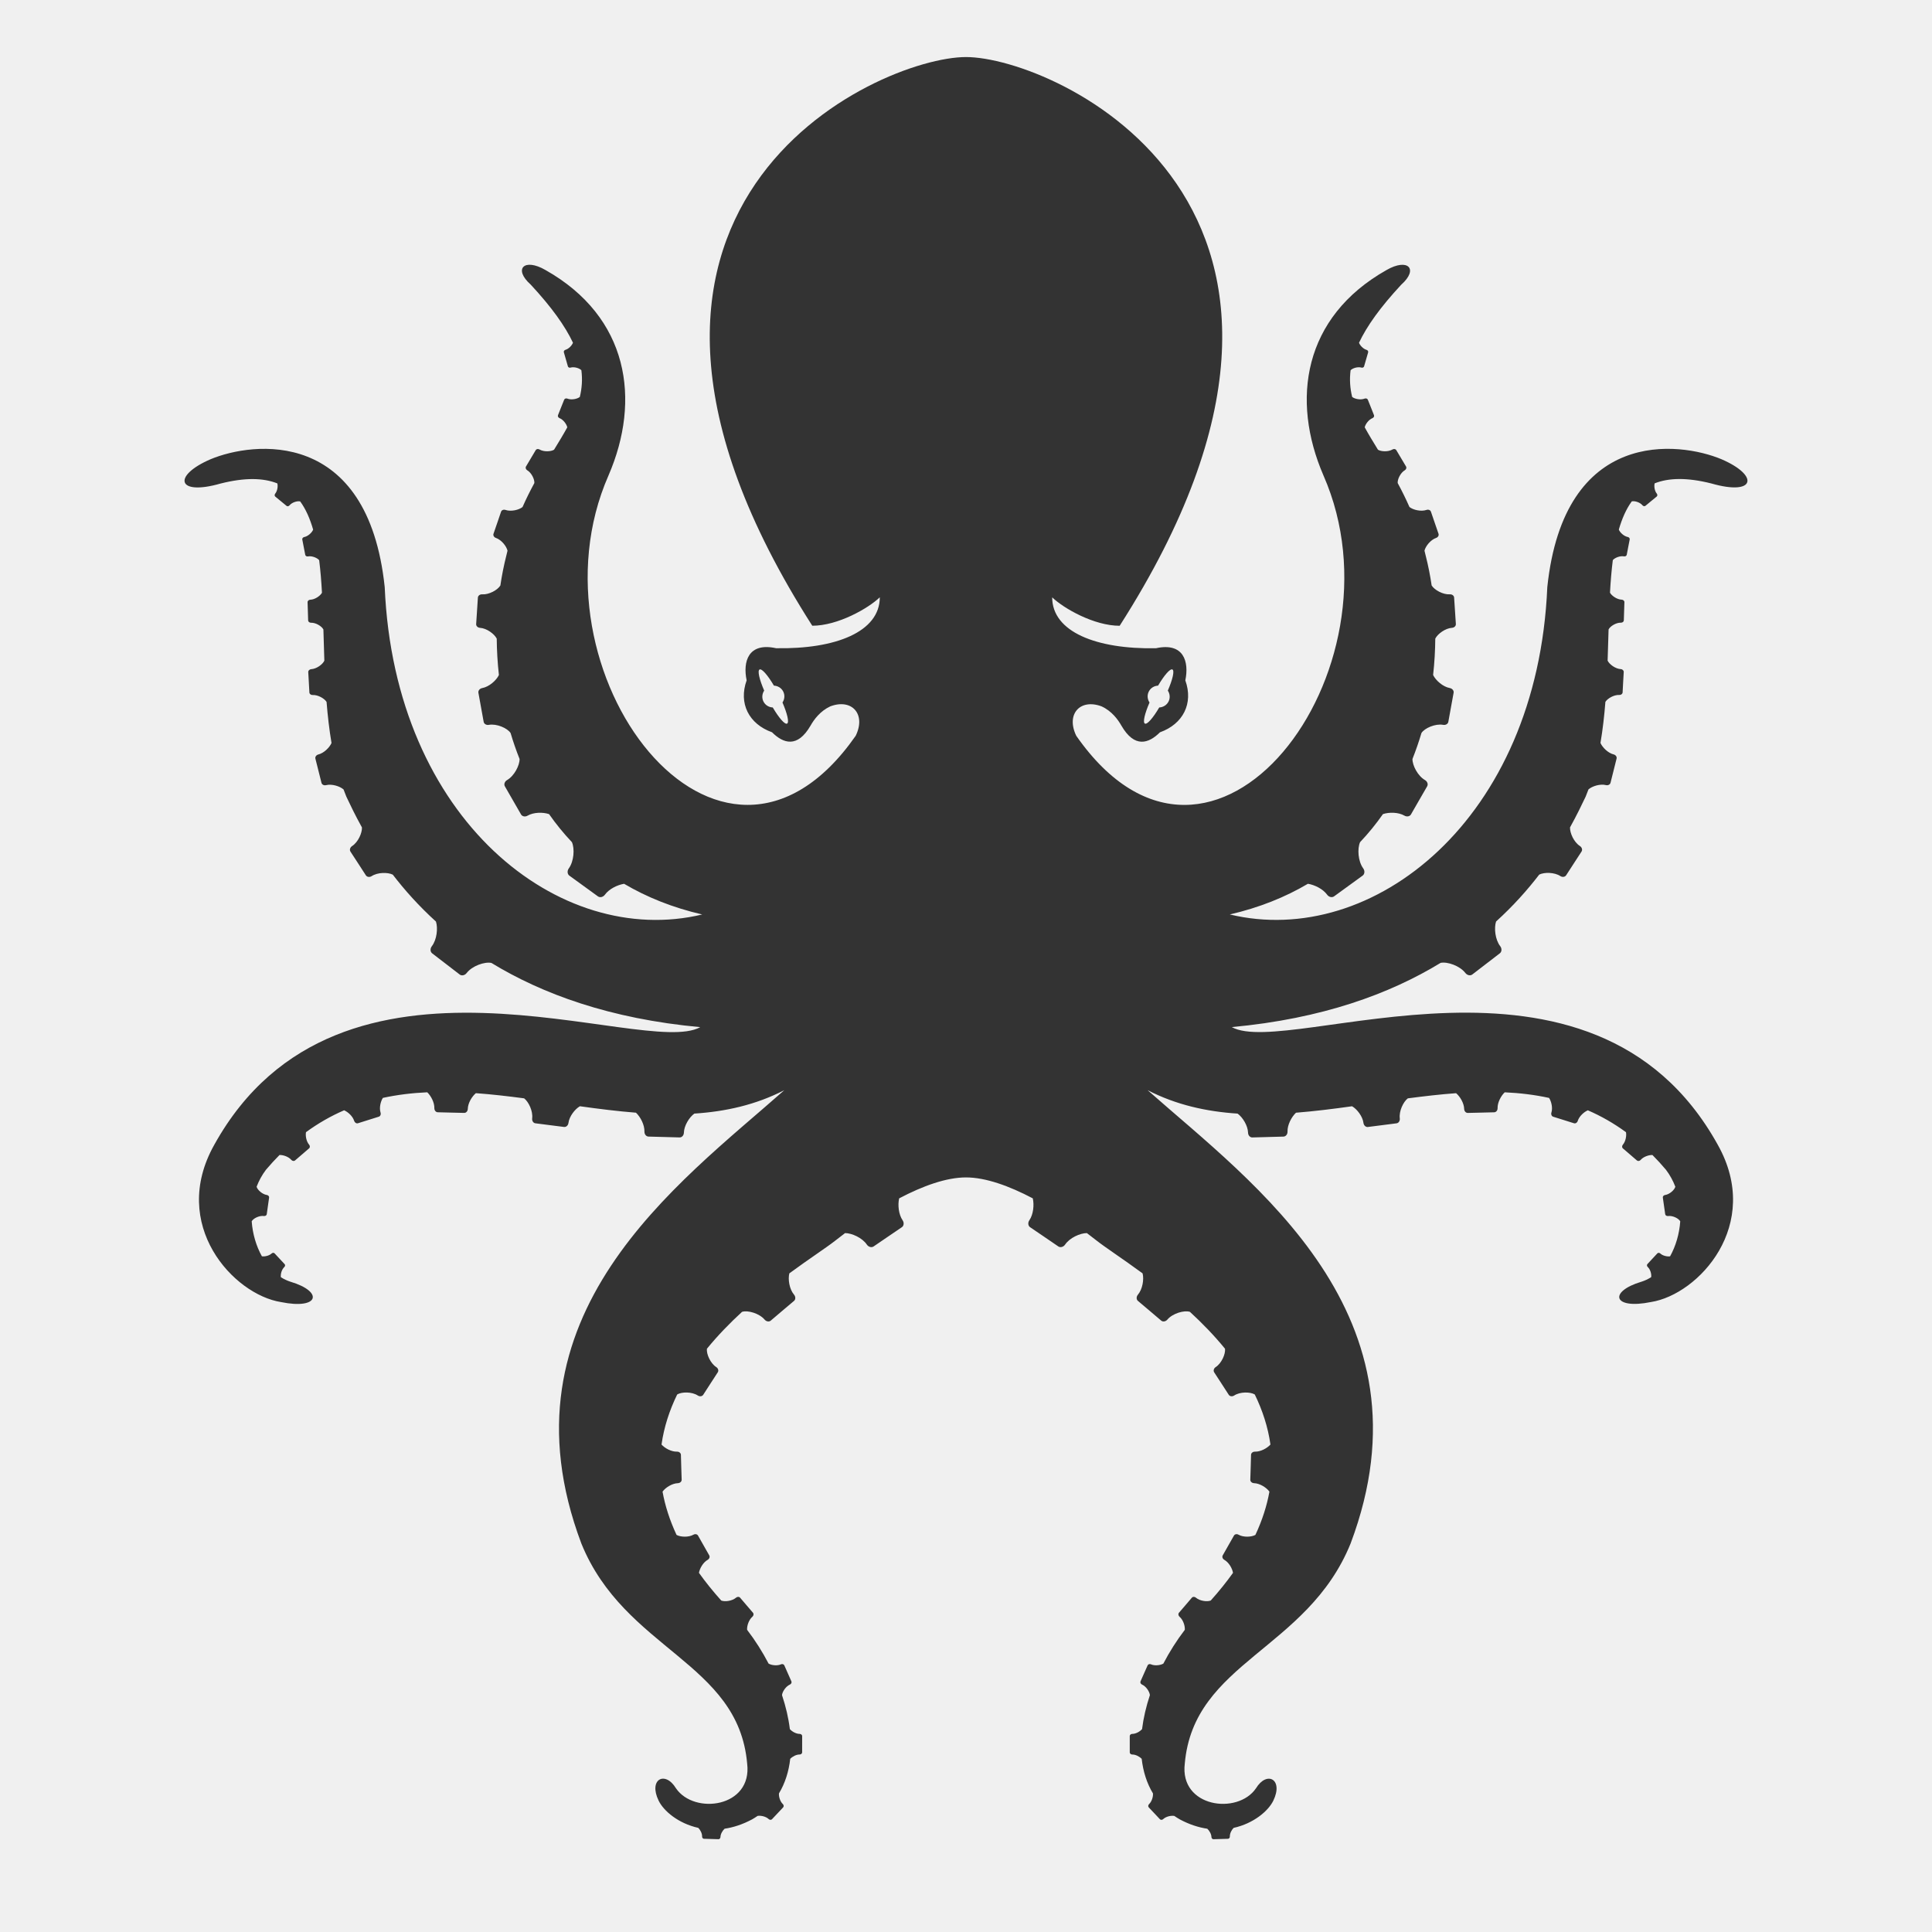
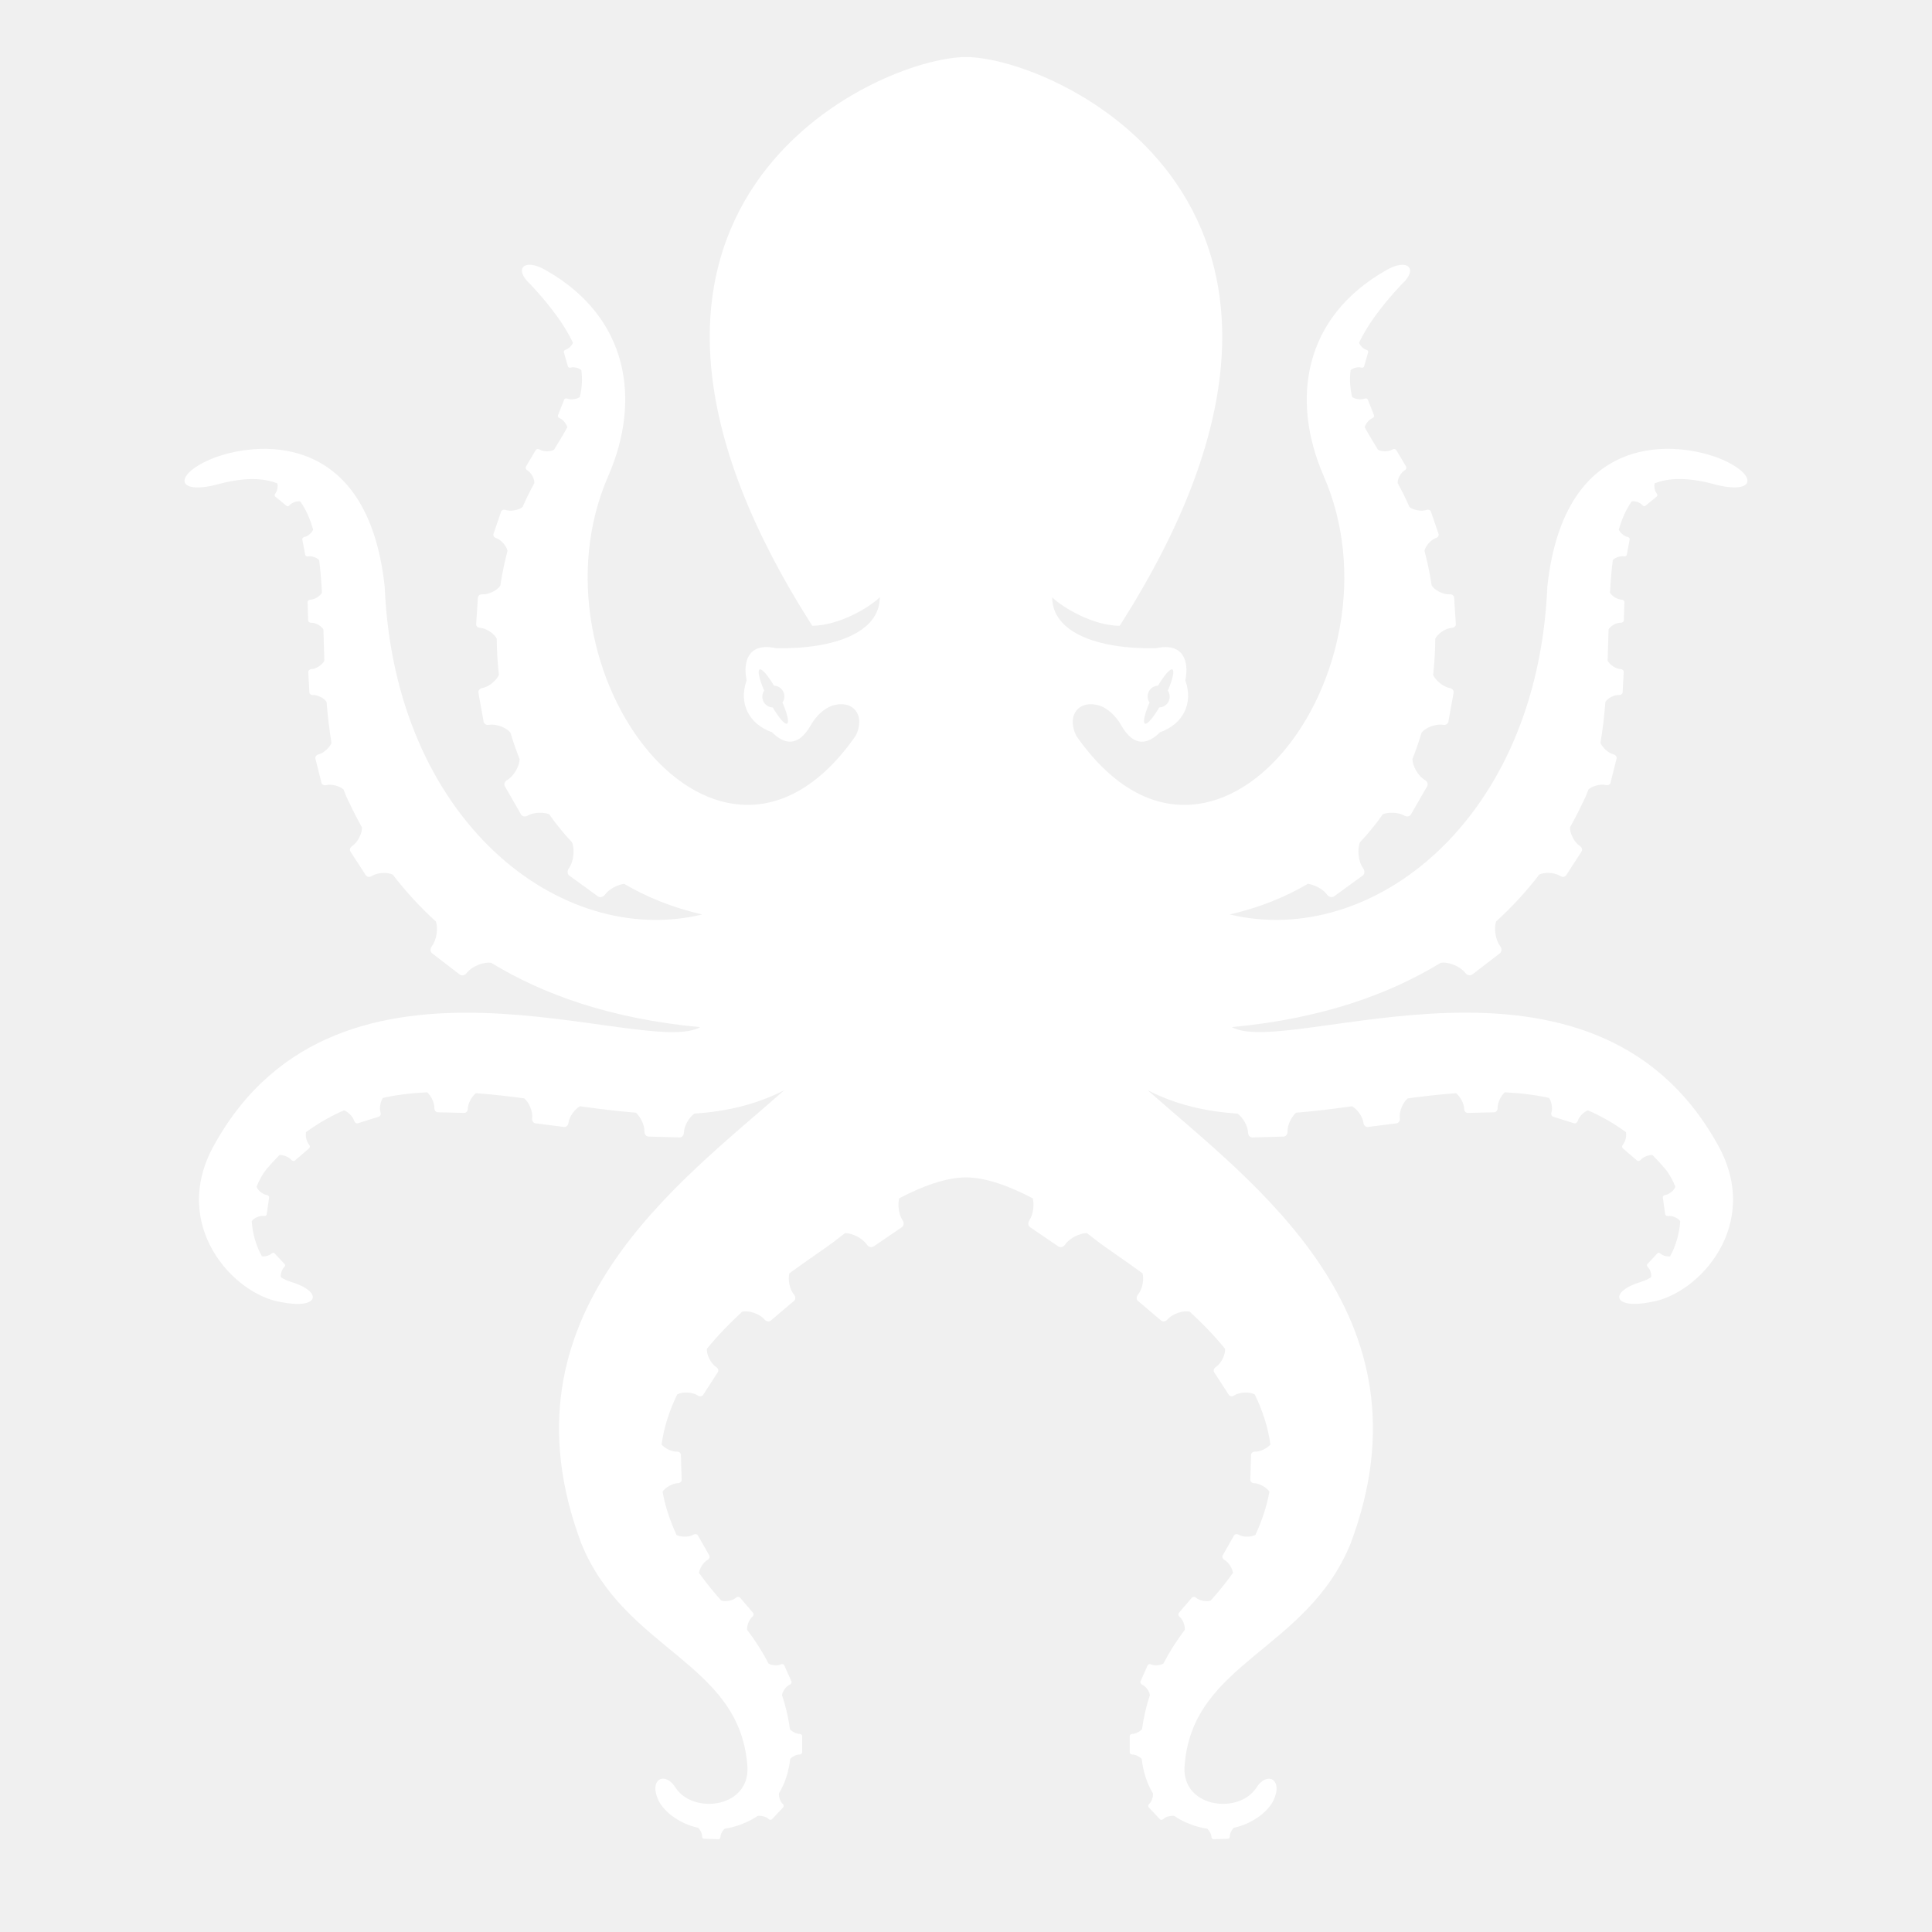
- <svg xmlns="http://www.w3.org/2000/svg" fill="#333333" version="1.1" x="0px" y="0px" viewBox="0 0 100 100" enable-background="new 0 0 100 100" xml:space="preserve">
-   <path fill="#333333" d="M89.104,23.77c-2.188-0.917-8.146-1.657-9.016,6.62c-0.515,12.046-9.05,18.713-16.434,16.942  c1.537-0.355,2.879-0.9,4.044-1.588c0.35,0.057,0.777,0.269,0.991,0.562c0.093,0.129,0.256,0.167,0.364,0.088l0.738-0.536  l0.738-0.536c0.11-0.079,0.123-0.247,0.031-0.375c-0.27-0.369-0.312-1.021-0.163-1.357c0.435-0.459,0.829-0.945,1.184-1.452  c0.316-0.107,0.801-0.101,1.112,0.079c0.125,0.073,0.276,0.043,0.338-0.062l0.418-0.728l0.421-0.728  c0.061-0.108,0.009-0.253-0.116-0.325c-0.368-0.211-0.65-0.754-0.645-1.09c0.175-0.442,0.33-0.891,0.465-1.343  c0.162-0.254,0.718-0.496,1.121-0.424c0.131,0.025,0.252-0.046,0.271-0.157l0.136-0.752l0.137-0.752  c0.02-0.111-0.07-0.219-0.199-0.243c-0.354-0.064-0.731-0.397-0.862-0.676c0.071-0.634,0.107-1.265,0.112-1.882  c0.123-0.247,0.521-0.537,0.862-0.559c0.119-0.007,0.21-0.096,0.203-0.196l-0.045-0.684l-0.045-0.685  c-0.005-0.102-0.107-0.177-0.225-0.169c-0.351,0.022-0.793-0.224-0.938-0.458c-0.078-0.529-0.18-1.038-0.303-1.521  c-0.021-0.094-0.045-0.187-0.068-0.279c0.055-0.237,0.319-0.564,0.601-0.661c0.099-0.033,0.154-0.13,0.126-0.214l-0.197-0.572  l-0.196-0.572c-0.028-0.085-0.132-0.125-0.231-0.091c-0.281,0.096-0.692,0.001-0.881-0.152c-0.193-0.44-0.399-0.852-0.609-1.239  c-0.017-0.195,0.146-0.532,0.368-0.663c0.073-0.044,0.102-0.13,0.065-0.193l-0.252-0.424L72.273,23.3  c-0.037-0.062-0.127-0.078-0.2-0.034c-0.218,0.129-0.584,0.114-0.75,0.011c-0.247-0.403-0.481-0.786-0.686-1.159  c0.039-0.17,0.209-0.398,0.399-0.474c0.069-0.027,0.105-0.097,0.081-0.156l-0.158-0.399l-0.16-0.4  c-0.023-0.059-0.1-0.084-0.168-0.057c-0.203,0.082-0.512,0.021-0.644-0.088c-0.107-0.443-0.143-0.896-0.08-1.381  c0.104-0.109,0.37-0.19,0.556-0.137c0.064,0.019,0.127-0.009,0.142-0.063L70.71,18.6l0.105-0.363  c0.015-0.054-0.022-0.112-0.087-0.13c-0.166-0.048-0.332-0.223-0.386-0.365c0.405-0.862,1.102-1.84,2.187-3.007  c0.915-0.815,0.342-1.396-0.764-0.757c-4.311,2.432-4.958,6.717-3.261,10.636c4.423,10.081-5.741,23.579-12.796,13.472  c-0.545-1.119,0.197-1.944,1.313-1.523c0.527,0.243,0.846,0.684,1.023,0.997c0.679,1.173,1.409,0.927,1.996,0.344  c1.195-0.428,1.741-1.492,1.312-2.688c0.204-0.97-0.084-1.979-1.522-1.663c-3.088,0.057-5.369-0.851-5.369-2.635  c0.594,0.573,2.168,1.472,3.493,1.472C71.872,10.626,54.537,2.953,50,2.953c-4.537,0-21.872,7.673-7.957,29.435  c1.326,0,2.9-0.899,3.495-1.472c0,1.785-2.282,2.692-5.37,2.635c-1.439-0.315-1.726,0.693-1.522,1.663  c-0.428,1.196,0.117,2.26,1.313,2.688c0.586,0.583,1.316,0.829,1.995-0.344c0.177-0.313,0.497-0.753,1.022-0.997  c1.119-0.421,1.86,0.405,1.315,1.523c-7.054,10.107-17.219-3.391-12.796-13.472c1.697-3.919,1.051-8.204-3.262-10.636  c-1.104-0.639-1.678-0.058-0.762,0.757c1.083,1.167,1.78,2.145,2.186,3.007c-0.054,0.142-0.22,0.316-0.386,0.365  c-0.063,0.018-0.102,0.076-0.086,0.13L29.29,18.6l0.104,0.363c0.015,0.054,0.079,0.083,0.141,0.063  c0.186-0.053,0.452,0.028,0.557,0.137c0.062,0.484,0.027,0.938-0.08,1.381c-0.132,0.11-0.441,0.17-0.644,0.088  c-0.069-0.027-0.144-0.002-0.167,0.057l-0.16,0.4l-0.159,0.399c-0.024,0.059,0.013,0.128,0.082,0.156  c0.189,0.076,0.36,0.304,0.399,0.474c-0.204,0.373-0.438,0.756-0.685,1.159c-0.167,0.103-0.533,0.118-0.75-0.011  c-0.073-0.043-0.163-0.028-0.2,0.034l-0.252,0.424l-0.252,0.424c-0.037,0.062-0.008,0.149,0.065,0.193  c0.222,0.131,0.385,0.467,0.369,0.663c-0.21,0.387-0.417,0.798-0.611,1.239c-0.188,0.154-0.6,0.248-0.88,0.152  c-0.099-0.034-0.203,0.006-0.232,0.091l-0.195,0.572l-0.197,0.572c-0.028,0.084,0.027,0.181,0.127,0.214  c0.281,0.097,0.545,0.424,0.599,0.661c-0.023,0.092-0.046,0.185-0.068,0.279c-0.122,0.483-0.224,0.992-0.302,1.521  c-0.144,0.234-0.587,0.48-0.938,0.458c-0.117-0.008-0.219,0.067-0.226,0.169l-0.044,0.685l-0.045,0.684  c-0.007,0.101,0.083,0.189,0.202,0.196c0.342,0.022,0.74,0.312,0.863,0.559c0.005,0.618,0.042,1.248,0.112,1.882  c-0.13,0.279-0.508,0.612-0.862,0.676c-0.129,0.024-0.219,0.132-0.199,0.243l0.136,0.752l0.136,0.752  c0.02,0.111,0.141,0.182,0.272,0.157c0.403-0.072,0.959,0.17,1.122,0.424c0.134,0.453,0.289,0.901,0.465,1.343  c0.005,0.335-0.277,0.878-0.645,1.09c-0.125,0.072-0.177,0.217-0.116,0.325l0.419,0.728l0.418,0.728  c0.062,0.106,0.213,0.136,0.339,0.062c0.311-0.18,0.795-0.187,1.112-0.079c0.354,0.507,0.748,0.992,1.183,1.452  c0.148,0.335,0.106,0.988-0.162,1.357c-0.092,0.127-0.08,0.295,0.029,0.375l0.739,0.536l0.738,0.536  c0.109,0.079,0.272,0.041,0.365-0.088c0.213-0.294,0.642-0.505,0.991-0.562c1.164,0.688,2.505,1.232,4.043,1.588  c-7.383,1.771-15.918-4.896-16.433-16.942c-0.87-8.277-6.828-7.537-9.016-6.62c-1.975,0.85-1.754,1.909,0.52,1.257  c1.259-0.318,2.212-0.295,2.938-0.007c0.039,0.147,0.003,0.391-0.109,0.528c-0.042,0.051-0.04,0.12,0.002,0.155l0.292,0.24  l0.292,0.24c0.043,0.036,0.112,0.022,0.153-0.027c0.127-0.156,0.411-0.242,0.554-0.202c0.291,0.4,0.507,0.894,0.669,1.458  c-0.057,0.151-0.263,0.345-0.458,0.383c-0.069,0.013-0.115,0.071-0.104,0.128l0.077,0.398l0.076,0.396  c0.011,0.058,0.076,0.096,0.145,0.082c0.2-0.038,0.471,0.071,0.576,0.194c0.067,0.531,0.113,1.096,0.145,1.686  c-0.09,0.165-0.367,0.354-0.601,0.361c-0.082,0.002-0.146,0.06-0.144,0.13l0.015,0.47l0.014,0.471  c0.002,0.068,0.07,0.123,0.152,0.121c0.247-0.008,0.554,0.182,0.638,0.348c0.015,0.53,0.03,1.07,0.049,1.615  c-0.085,0.192-0.403,0.425-0.675,0.44c-0.091,0.005-0.162,0.072-0.158,0.15l0.03,0.529l0.029,0.528  c0.004,0.078,0.082,0.137,0.173,0.131c0.27-0.014,0.606,0.178,0.716,0.358c0.058,0.721,0.139,1.433,0.256,2.126  c-0.104,0.237-0.395,0.522-0.679,0.593c-0.109,0.026-0.178,0.124-0.155,0.216l0.158,0.627l0.157,0.627  c0.023,0.092,0.13,0.146,0.238,0.118c0.297-0.074,0.708,0.052,0.904,0.223c0.046,0.126,0.095,0.251,0.146,0.375  c0.198,0.419,0.459,0.965,0.807,1.592c0.011,0.295-0.204,0.764-0.508,0.961c-0.107,0.069-0.146,0.198-0.087,0.289l0.4,0.614  l0.399,0.616c0.059,0.089,0.194,0.107,0.3,0.038c0.306-0.198,0.828-0.206,1.092-0.075c0.609,0.793,1.344,1.62,2.234,2.428  c0.111,0.343,0.046,0.939-0.213,1.276c-0.096,0.124-0.087,0.289,0.018,0.37l0.712,0.547l0.712,0.548  c0.104,0.08,0.267,0.045,0.361-0.078c0.285-0.371,0.931-0.595,1.28-0.522c2.631,1.604,6.133,2.893,10.809,3.324  c-2.947,1.652-18.648-5.639-25.154,6.09c-2.332,4.15,0.998,7.753,3.454,8.14c1.973,0.403,2.22-0.538,0.488-1.054  c-0.172-0.055-0.337-0.134-0.493-0.231c-0.027-0.15,0.04-0.4,0.175-0.526c0.048-0.044,0.056-0.113,0.018-0.153L14.47,65.15  l-0.257-0.276c-0.038-0.041-0.107-0.038-0.155,0.007c-0.125,0.116-0.353,0.167-0.502,0.145c-0.295-0.528-0.481-1.159-0.528-1.811  c0.078-0.15,0.395-0.309,0.63-0.274c0.074,0.01,0.142-0.033,0.15-0.096l0.06-0.43l0.061-0.429c0.009-0.064-0.044-0.124-0.118-0.134  c-0.23-0.033-0.487-0.262-0.529-0.428c0.119-0.31,0.278-0.605,0.486-0.879c0.23-0.271,0.463-0.525,0.7-0.763  c0.192-0.007,0.47,0.09,0.61,0.253c0.054,0.062,0.141,0.075,0.194,0.029l0.363-0.312l0.363-0.313  c0.054-0.045,0.054-0.133-0.001-0.195c-0.141-0.163-0.194-0.454-0.159-0.643c0.64-0.468,1.299-0.841,1.974-1.133  c0.207,0.09,0.447,0.313,0.519,0.547c0.03,0.093,0.117,0.148,0.197,0.124l0.54-0.17l0.539-0.169c0.079-0.025,0.12-0.121,0.09-0.214  c-0.075-0.237-0.002-0.568,0.12-0.759c0.752-0.164,1.52-0.255,2.297-0.29c0.196,0.187,0.375,0.53,0.368,0.817  c-0.002,0.118,0.076,0.215,0.177,0.217l0.684,0.017l0.683,0.016c0.101,0.002,0.185-0.092,0.187-0.21  c0.007-0.295,0.209-0.637,0.418-0.812c0.827,0.06,1.661,0.157,2.498,0.268c0.237,0.184,0.463,0.668,0.416,1.036  c-0.016,0.129,0.059,0.243,0.168,0.256l0.742,0.095l0.741,0.094c0.108,0.014,0.211-0.079,0.227-0.207  c0.043-0.339,0.332-0.715,0.592-0.865c0.972,0.136,1.942,0.258,2.903,0.334c0.234,0.22,0.448,0.633,0.438,0.977  c-0.003,0.14,0.089,0.255,0.208,0.259l0.806,0.022l0.806,0.022c0.119,0.003,0.219-0.106,0.222-0.247  c0.011-0.366,0.279-0.797,0.541-0.987c1.611-0.104,3.175-0.449,4.656-1.211c-5.462,4.832-14.965,11.601-10.505,23.462  c2.242,5.52,8.123,6.127,8.583,11.394c0.278,2.267-2.738,2.669-3.686,1.276c-0.563-0.926-1.435-0.466-0.896,0.642  c0.259,0.534,1.017,1.178,2.052,1.408c0.106,0.104,0.202,0.289,0.197,0.445c-0.001,0.066,0.041,0.119,0.096,0.12l0.376,0.011  l0.375,0.011c0.055,0.002,0.102-0.05,0.104-0.114c0.004-0.154,0.106-0.33,0.215-0.429c0.451-0.067,0.928-0.22,1.421-0.483  c0.1-0.057,0.194-0.117,0.286-0.18c0.167-0.029,0.432,0.029,0.573,0.163c0.053,0.05,0.13,0.053,0.173,0.008l0.289-0.307l0.289-0.307  c0.042-0.045,0.034-0.123-0.02-0.173c-0.139-0.13-0.213-0.382-0.198-0.549c0.319-0.53,0.509-1.137,0.583-1.79  c0.115-0.118,0.314-0.225,0.485-0.223c0.073,0,0.131-0.05,0.132-0.112V90.28l0.001-0.422c0-0.062-0.059-0.112-0.132-0.112  c-0.182,0-0.395-0.121-0.505-0.248c-0.071-0.577-0.209-1.168-0.406-1.757c0.016-0.18,0.196-0.454,0.405-0.546  c0.072-0.032,0.107-0.106,0.081-0.168l-0.184-0.414l-0.183-0.414c-0.026-0.061-0.107-0.085-0.178-0.052  c-0.189,0.084-0.476,0.051-0.635-0.038c-0.319-0.611-0.693-1.202-1.113-1.75c-0.015-0.206,0.091-0.52,0.271-0.674  c0.068-0.058,0.082-0.15,0.034-0.209l-0.335-0.39l-0.333-0.39c-0.049-0.058-0.145-0.058-0.211,0.001  c-0.2,0.17-0.575,0.221-0.765,0.146c-0.434-0.484-0.817-0.961-1.153-1.432c0.038-0.233,0.221-0.546,0.45-0.674  c0.089-0.051,0.126-0.152,0.084-0.229l-0.292-0.514l-0.29-0.512c-0.042-0.075-0.149-0.097-0.238-0.046  c-0.252,0.143-0.667,0.125-0.874,0.011c-0.359-0.771-0.595-1.518-0.725-2.24c0.151-0.212,0.498-0.429,0.792-0.438  c0.112-0.004,0.2-0.083,0.198-0.177l-0.021-0.646l-0.018-0.644c-0.002-0.095-0.095-0.17-0.208-0.165  c-0.283,0.008-0.624-0.174-0.795-0.368c0.127-0.912,0.414-1.777,0.81-2.591c0.235-0.142,0.763-0.146,1.064,0.052  c0.102,0.066,0.227,0.05,0.283-0.035l0.377-0.584l0.377-0.581c0.056-0.085,0.02-0.209-0.082-0.272  c-0.301-0.196-0.512-0.674-0.48-0.947c0.564-0.691,1.185-1.329,1.818-1.91c0.295-0.095,0.895,0.078,1.166,0.4  c0.089,0.104,0.231,0.128,0.32,0.054l0.602-0.512l0.602-0.508c0.088-0.073,0.089-0.221,0-0.325  c-0.239-0.282-0.321-0.792-0.242-1.101c1.039-0.763,1.92-1.334,2.375-1.692c0.166-0.131,0.337-0.263,0.51-0.393  c0.355,0.003,0.892,0.247,1.126,0.595c0.086,0.126,0.242,0.169,0.351,0.097l0.731-0.499l0.73-0.496  c0.107-0.071,0.126-0.236,0.039-0.361c-0.207-0.304-0.256-0.794-0.178-1.133c1.227-0.646,2.445-1.084,3.459-1.084  s2.232,0.438,3.458,1.084c0.078,0.339,0.03,0.829-0.177,1.133c-0.088,0.125-0.068,0.29,0.039,0.361l0.73,0.496l0.73,0.499  c0.108,0.072,0.265,0.029,0.351-0.097c0.235-0.348,0.771-0.592,1.126-0.595c0.174,0.13,0.345,0.262,0.51,0.393  c0.455,0.358,1.335,0.93,2.374,1.692c0.081,0.309-0.002,0.818-0.24,1.101c-0.09,0.104-0.089,0.252,0,0.325l0.601,0.508l0.603,0.512  c0.089,0.074,0.23,0.051,0.32-0.054c0.271-0.322,0.87-0.495,1.166-0.4c0.633,0.581,1.253,1.219,1.817,1.91  c0.032,0.273-0.179,0.751-0.479,0.947c-0.102,0.063-0.137,0.188-0.083,0.272l0.378,0.581l0.378,0.584  c0.056,0.085,0.181,0.102,0.282,0.035c0.302-0.197,0.829-0.193,1.064-0.052c0.396,0.813,0.683,1.679,0.811,2.591  c-0.173,0.194-0.513,0.376-0.796,0.368c-0.112-0.005-0.206,0.07-0.208,0.165l-0.018,0.644l-0.021,0.646  c-0.002,0.094,0.085,0.173,0.198,0.177c0.293,0.009,0.641,0.226,0.792,0.438c-0.13,0.723-0.366,1.47-0.726,2.24  c-0.207,0.114-0.621,0.132-0.874-0.011c-0.088-0.051-0.195-0.029-0.236,0.046l-0.291,0.512l-0.291,0.514  c-0.042,0.076-0.006,0.178,0.084,0.229c0.229,0.128,0.412,0.44,0.449,0.674c-0.336,0.471-0.719,0.947-1.152,1.432  c-0.19,0.075-0.565,0.024-0.766-0.146c-0.067-0.059-0.161-0.059-0.211-0.001l-0.333,0.39l-0.336,0.39  c-0.048,0.059-0.034,0.151,0.033,0.209c0.182,0.154,0.287,0.468,0.271,0.674c-0.419,0.548-0.794,1.139-1.112,1.75  c-0.159,0.089-0.445,0.122-0.636,0.038c-0.07-0.033-0.151-0.009-0.177,0.052l-0.185,0.414l-0.183,0.414  c-0.027,0.062,0.008,0.136,0.081,0.168c0.208,0.092,0.389,0.366,0.404,0.546c-0.196,0.589-0.333,1.18-0.405,1.757  c-0.11,0.127-0.322,0.248-0.505,0.248c-0.073,0-0.132,0.051-0.132,0.112v0.422v0.422c0.001,0.062,0.059,0.112,0.132,0.112  c0.172-0.002,0.371,0.104,0.486,0.223c0.074,0.653,0.263,1.26,0.583,1.79c0.016,0.167-0.061,0.419-0.198,0.549  c-0.054,0.05-0.062,0.128-0.021,0.173l0.29,0.307l0.289,0.307c0.042,0.045,0.119,0.042,0.172-0.008  c0.143-0.134,0.407-0.192,0.573-0.163c0.091,0.062,0.186,0.123,0.286,0.18c0.492,0.264,0.97,0.416,1.421,0.483  c0.108,0.099,0.21,0.274,0.215,0.429c0.002,0.064,0.05,0.116,0.104,0.114l0.376-0.011l0.376-0.011  c0.055-0.001,0.098-0.054,0.097-0.12c-0.005-0.156,0.09-0.342,0.196-0.445c1.035-0.23,1.793-0.874,2.053-1.408  c0.538-1.107-0.333-1.567-0.896-0.642c-0.947,1.393-3.963,0.99-3.686-1.276c0.459-5.267,6.342-5.874,8.583-11.394  c4.46-11.861-5.043-18.63-10.505-23.462c1.481,0.762,3.045,1.106,4.656,1.211c0.262,0.19,0.53,0.621,0.541,0.987  c0.002,0.141,0.104,0.25,0.222,0.247l0.806-0.022l0.807-0.022c0.119-0.004,0.212-0.119,0.208-0.259  c-0.011-0.344,0.204-0.757,0.438-0.977c0.961-0.076,1.93-0.198,2.903-0.334c0.26,0.15,0.548,0.526,0.59,0.865  c0.017,0.128,0.12,0.221,0.229,0.207l0.74-0.094l0.742-0.095c0.109-0.013,0.184-0.127,0.169-0.256  c-0.048-0.368,0.178-0.853,0.415-1.036c0.838-0.11,1.672-0.208,2.499-0.268c0.207,0.175,0.41,0.517,0.418,0.812  c0.002,0.118,0.086,0.212,0.187,0.21l0.683-0.016l0.683-0.017c0.102-0.002,0.18-0.099,0.177-0.217  c-0.007-0.287,0.173-0.631,0.369-0.817c0.777,0.035,1.545,0.126,2.296,0.29c0.123,0.19,0.196,0.521,0.12,0.759  c-0.029,0.093,0.012,0.188,0.091,0.214l0.539,0.169l0.54,0.17c0.08,0.024,0.167-0.031,0.195-0.124  c0.073-0.233,0.313-0.457,0.521-0.547c0.675,0.292,1.334,0.665,1.975,1.133c0.035,0.188-0.019,0.479-0.159,0.643  c-0.055,0.062-0.055,0.15-0.002,0.195l0.364,0.313l0.362,0.312c0.054,0.046,0.141,0.033,0.195-0.029  c0.14-0.163,0.417-0.26,0.609-0.253c0.236,0.237,0.47,0.491,0.699,0.763c0.208,0.273,0.367,0.569,0.486,0.879  c-0.042,0.166-0.299,0.395-0.529,0.428c-0.074,0.01-0.127,0.069-0.118,0.134l0.061,0.429l0.061,0.43  c0.009,0.062,0.075,0.105,0.151,0.096c0.233-0.034,0.55,0.124,0.628,0.274c-0.046,0.651-0.232,1.282-0.526,1.811  c-0.151,0.022-0.378-0.028-0.504-0.145c-0.047-0.045-0.118-0.048-0.155-0.007l-0.257,0.276l-0.257,0.277  c-0.038,0.04-0.03,0.109,0.018,0.153c0.135,0.126,0.203,0.376,0.175,0.526c-0.156,0.098-0.32,0.177-0.493,0.231  c-1.732,0.516-1.484,1.457,0.488,1.054c2.455-0.387,5.785-3.989,3.453-8.14c-6.505-11.729-22.207-4.438-25.154-6.09  c4.676-0.431,8.179-1.72,10.809-3.324c0.35-0.073,0.994,0.151,1.28,0.522c0.095,0.123,0.258,0.158,0.361,0.078l0.713-0.548  l0.712-0.547c0.104-0.082,0.113-0.246,0.018-0.37c-0.26-0.337-0.325-0.933-0.214-1.276c0.891-0.808,1.625-1.635,2.234-2.428  c0.263-0.131,0.786-0.124,1.092,0.075c0.106,0.07,0.241,0.052,0.3-0.038l0.399-0.616l0.399-0.614  c0.059-0.091,0.021-0.22-0.088-0.289c-0.304-0.197-0.519-0.667-0.508-0.961c0.348-0.627,0.609-1.173,0.809-1.592  c0.051-0.123,0.099-0.248,0.146-0.375c0.196-0.171,0.606-0.297,0.903-0.223c0.108,0.027,0.215-0.026,0.238-0.118l0.157-0.627  l0.157-0.627c0.023-0.092-0.045-0.19-0.155-0.216c-0.284-0.071-0.575-0.355-0.679-0.593c0.118-0.693,0.198-1.405,0.255-2.126  c0.111-0.18,0.447-0.372,0.717-0.358c0.091,0.006,0.169-0.053,0.174-0.131l0.028-0.528l0.03-0.529  c0.004-0.078-0.065-0.146-0.158-0.15c-0.271-0.015-0.59-0.248-0.676-0.44c0.02-0.544,0.035-1.084,0.05-1.615  c0.084-0.167,0.392-0.356,0.638-0.348c0.082,0.002,0.149-0.052,0.151-0.121l0.015-0.471l0.015-0.47  c0.002-0.07-0.062-0.127-0.144-0.13c-0.235-0.007-0.512-0.196-0.602-0.361c0.033-0.589,0.078-1.154,0.146-1.686  c0.105-0.123,0.376-0.231,0.575-0.194c0.068,0.014,0.135-0.023,0.146-0.082l0.076-0.396l0.077-0.398  c0.011-0.058-0.036-0.116-0.105-0.128c-0.195-0.038-0.401-0.231-0.458-0.383c0.163-0.563,0.378-1.057,0.669-1.458  c0.144-0.04,0.428,0.046,0.555,0.202c0.041,0.049,0.11,0.062,0.153,0.027l0.291-0.24l0.293-0.24  c0.042-0.035,0.045-0.104,0.002-0.155c-0.112-0.137-0.147-0.38-0.108-0.528c0.726-0.288,1.679-0.311,2.938,0.007  C90.857,25.678,91.078,24.62,89.104,23.77z M59.462,35.793c0.096-0.188,0.282-0.295,0.48-0.305c0.319-0.541,0.625-0.894,0.742-0.835  c0.118,0.061,0.012,0.515-0.238,1.092c0.109,0.165,0.132,0.38,0.037,0.568c-0.097,0.188-0.283,0.296-0.481,0.305  c-0.319,0.541-0.624,0.896-0.742,0.835c-0.117-0.06-0.011-0.514,0.239-1.091C59.389,36.196,59.366,35.981,59.462,35.793z   M40.74,37.453c-0.118,0.061-0.423-0.294-0.742-0.835c-0.198-0.008-0.385-0.117-0.481-0.305c-0.095-0.188-0.072-0.403,0.037-0.568  c-0.25-0.577-0.356-1.031-0.238-1.092c0.117-0.059,0.422,0.294,0.742,0.835c0.198,0.009,0.386,0.117,0.481,0.305  c0.095,0.188,0.073,0.403-0.038,0.568C40.75,36.939,40.857,37.393,40.74,37.453z" />
+ <svg xmlns="http://www.w3.org/2000/svg" fill="#FFFFFF" version="1.1" x="0px" y="0px" viewBox="0 0 100 100" enable-background="new 0 0 100 100" xml:space="preserve">
+   <path fill="#FFFFFF" d="M89.104,23.77c-2.188-0.917-8.146-1.657-9.016,6.62c-0.515,12.046-9.05,18.713-16.434,16.942  c1.537-0.355,2.879-0.9,4.044-1.588c0.35,0.057,0.777,0.269,0.991,0.562c0.093,0.129,0.256,0.167,0.364,0.088l0.738-0.536  l0.738-0.536c0.11-0.079,0.123-0.247,0.031-0.375c-0.27-0.369-0.312-1.021-0.163-1.357c0.435-0.459,0.829-0.945,1.184-1.452  c0.316-0.107,0.801-0.101,1.112,0.079c0.125,0.073,0.276,0.043,0.338-0.062l0.418-0.728l0.421-0.728  c0.061-0.108,0.009-0.253-0.116-0.325c-0.368-0.211-0.65-0.754-0.645-1.09c0.175-0.442,0.33-0.891,0.465-1.343  c0.162-0.254,0.718-0.496,1.121-0.424c0.131,0.025,0.252-0.046,0.271-0.157l0.136-0.752l0.137-0.752  c0.02-0.111-0.07-0.219-0.199-0.243c-0.354-0.064-0.731-0.397-0.862-0.676c0.071-0.634,0.107-1.265,0.112-1.882  c0.123-0.247,0.521-0.537,0.862-0.559c0.119-0.007,0.21-0.096,0.203-0.196l-0.045-0.684l-0.045-0.685  c-0.005-0.102-0.107-0.177-0.225-0.169c-0.351,0.022-0.793-0.224-0.938-0.458c-0.078-0.529-0.18-1.038-0.303-1.521  c-0.021-0.094-0.045-0.187-0.068-0.279c0.055-0.237,0.319-0.564,0.601-0.661c0.099-0.033,0.154-0.13,0.126-0.214l-0.197-0.572  l-0.196-0.572c-0.028-0.085-0.132-0.125-0.231-0.091c-0.281,0.096-0.692,0.001-0.881-0.152c-0.193-0.44-0.399-0.852-0.609-1.239  c-0.017-0.195,0.146-0.532,0.368-0.663c0.073-0.044,0.102-0.13,0.065-0.193l-0.252-0.424L72.273,23.3  c-0.037-0.062-0.127-0.078-0.2-0.034c-0.218,0.129-0.584,0.114-0.75,0.011c-0.247-0.403-0.481-0.786-0.686-1.159  c0.039-0.17,0.209-0.398,0.399-0.474c0.069-0.027,0.105-0.097,0.081-0.156l-0.158-0.399l-0.16-0.4  c-0.023-0.059-0.1-0.084-0.168-0.057c-0.203,0.082-0.512,0.021-0.644-0.088c-0.107-0.443-0.143-0.896-0.08-1.381  c0.104-0.109,0.37-0.19,0.556-0.137c0.064,0.019,0.127-0.009,0.142-0.063L70.71,18.6l0.105-0.363  c0.015-0.054-0.022-0.112-0.087-0.13c-0.166-0.048-0.332-0.223-0.386-0.365c0.405-0.862,1.102-1.84,2.187-3.007  c0.915-0.815,0.342-1.396-0.764-0.757c-4.311,2.432-4.958,6.717-3.261,10.636c4.423,10.081-5.741,23.579-12.796,13.472  c-0.545-1.119,0.197-1.944,1.313-1.523c0.527,0.243,0.846,0.684,1.023,0.997c0.679,1.173,1.409,0.927,1.996,0.344  c1.195-0.428,1.741-1.492,1.312-2.688c0.204-0.97-0.084-1.979-1.522-1.663c-3.088,0.057-5.369-0.851-5.369-2.635  c0.594,0.573,2.168,1.472,3.493,1.472C71.872,10.626,54.537,2.953,50,2.953c-4.537,0-21.872,7.673-7.957,29.435  c1.326,0,2.9-0.899,3.495-1.472c0,1.785-2.282,2.692-5.37,2.635c-1.439-0.315-1.726,0.693-1.522,1.663  c-0.428,1.196,0.117,2.26,1.313,2.688c0.586,0.583,1.316,0.829,1.995-0.344c0.177-0.313,0.497-0.753,1.022-0.997  c1.119-0.421,1.86,0.405,1.315,1.523c-7.054,10.107-17.219-3.391-12.796-13.472c1.697-3.919,1.051-8.204-3.262-10.636  c-1.104-0.639-1.678-0.058-0.762,0.757c1.083,1.167,1.78,2.145,2.186,3.007c-0.054,0.142-0.22,0.316-0.386,0.365  c-0.063,0.018-0.102,0.076-0.086,0.13L29.29,18.6l0.104,0.363c0.015,0.054,0.079,0.083,0.141,0.063  c0.186-0.053,0.452,0.028,0.557,0.137c0.062,0.484,0.027,0.938-0.08,1.381c-0.132,0.11-0.441,0.17-0.644,0.088  c-0.069-0.027-0.144-0.002-0.167,0.057l-0.16,0.4l-0.159,0.399c-0.024,0.059,0.013,0.128,0.082,0.156  c0.189,0.076,0.36,0.304,0.399,0.474c-0.204,0.373-0.438,0.756-0.685,1.159c-0.167,0.103-0.533,0.118-0.75-0.011  c-0.073-0.043-0.163-0.028-0.2,0.034l-0.252,0.424l-0.252,0.424c-0.037,0.062-0.008,0.149,0.065,0.193  c0.222,0.131,0.385,0.467,0.369,0.663c-0.21,0.387-0.417,0.798-0.611,1.239c-0.188,0.154-0.6,0.248-0.88,0.152  c-0.099-0.034-0.203,0.006-0.232,0.091l-0.195,0.572l-0.197,0.572c-0.028,0.084,0.027,0.181,0.127,0.214  c0.281,0.097,0.545,0.424,0.599,0.661c-0.023,0.092-0.046,0.185-0.068,0.279c-0.122,0.483-0.224,0.992-0.302,1.521  c-0.144,0.234-0.587,0.48-0.938,0.458c-0.117-0.008-0.219,0.067-0.226,0.169l-0.044,0.685l-0.045,0.684  c-0.007,0.101,0.083,0.189,0.202,0.196c0.342,0.022,0.74,0.312,0.863,0.559c0.005,0.618,0.042,1.248,0.112,1.882  c-0.13,0.279-0.508,0.612-0.862,0.676c-0.129,0.024-0.219,0.132-0.199,0.243l0.136,0.752l0.136,0.752  c0.02,0.111,0.141,0.182,0.272,0.157c0.403-0.072,0.959,0.17,1.122,0.424c0.134,0.453,0.289,0.901,0.465,1.343  c0.005,0.335-0.277,0.878-0.645,1.09c-0.125,0.072-0.177,0.217-0.116,0.325l0.419,0.728l0.418,0.728  c0.062,0.106,0.213,0.136,0.339,0.062c0.311-0.18,0.795-0.187,1.112-0.079c0.354,0.507,0.748,0.992,1.183,1.452  c0.148,0.335,0.106,0.988-0.162,1.357c-0.092,0.127-0.08,0.295,0.029,0.375l0.739,0.536l0.738,0.536  c0.109,0.079,0.272,0.041,0.365-0.088c0.213-0.294,0.642-0.505,0.991-0.562c1.164,0.688,2.505,1.232,4.043,1.588  c-7.383,1.771-15.918-4.896-16.433-16.942c-0.87-8.277-6.828-7.537-9.016-6.62c-1.975,0.85-1.754,1.909,0.52,1.257  c1.259-0.318,2.212-0.295,2.938-0.007c0.039,0.147,0.003,0.391-0.109,0.528c-0.042,0.051-0.04,0.12,0.002,0.155l0.292,0.24  l0.292,0.24c0.043,0.036,0.112,0.022,0.153-0.027c0.127-0.156,0.411-0.242,0.554-0.202c0.291,0.4,0.507,0.894,0.669,1.458  c-0.057,0.151-0.263,0.345-0.458,0.383c-0.069,0.013-0.115,0.071-0.104,0.128l0.077,0.398l0.076,0.396  c0.011,0.058,0.076,0.096,0.145,0.082c0.2-0.038,0.471,0.071,0.576,0.194c0.067,0.531,0.113,1.096,0.145,1.686  c-0.09,0.165-0.367,0.354-0.601,0.361c-0.082,0.002-0.146,0.06-0.144,0.13l0.015,0.47l0.014,0.471  c0.002,0.068,0.07,0.123,0.152,0.121c0.247-0.008,0.554,0.182,0.638,0.348c0.015,0.53,0.03,1.07,0.049,1.615  c-0.085,0.192-0.403,0.425-0.675,0.44c-0.091,0.005-0.162,0.072-0.158,0.15l0.03,0.529l0.029,0.528  c0.004,0.078,0.082,0.137,0.173,0.131c0.27-0.014,0.606,0.178,0.716,0.358c0.058,0.721,0.139,1.433,0.256,2.126  c-0.104,0.237-0.395,0.522-0.679,0.593c-0.109,0.026-0.178,0.124-0.155,0.216l0.158,0.627l0.157,0.627  c0.023,0.092,0.13,0.146,0.238,0.118c0.297-0.074,0.708,0.052,0.904,0.223c0.046,0.126,0.095,0.251,0.146,0.375  c0.198,0.419,0.459,0.965,0.807,1.592c0.011,0.295-0.204,0.764-0.508,0.961c-0.107,0.069-0.146,0.198-0.087,0.289l0.4,0.614  l0.399,0.616c0.059,0.089,0.194,0.107,0.3,0.038c0.306-0.198,0.828-0.206,1.092-0.075c0.609,0.793,1.344,1.62,2.234,2.428  c0.111,0.343,0.046,0.939-0.213,1.276c-0.096,0.124-0.087,0.289,0.018,0.37l0.712,0.547l0.712,0.548  c0.104,0.08,0.267,0.045,0.361-0.078c0.285-0.371,0.931-0.595,1.28-0.522c2.631,1.604,6.133,2.893,10.809,3.324  c-2.947,1.652-18.648-5.639-25.154,6.09c-2.332,4.15,0.998,7.753,3.454,8.14c1.973,0.403,2.22-0.538,0.488-1.054  c-0.172-0.055-0.337-0.134-0.493-0.231c-0.027-0.15,0.04-0.4,0.175-0.526c0.048-0.044,0.056-0.113,0.018-0.153L14.47,65.15  l-0.257-0.276c-0.038-0.041-0.107-0.038-0.155,0.007c-0.125,0.116-0.353,0.167-0.502,0.145c-0.295-0.528-0.481-1.159-0.528-1.811  c0.078-0.15,0.395-0.309,0.63-0.274c0.074,0.01,0.142-0.033,0.15-0.096l0.06-0.43l0.061-0.429c0.009-0.064-0.044-0.124-0.118-0.134  c-0.23-0.033-0.487-0.262-0.529-0.428c0.119-0.31,0.278-0.605,0.486-0.879c0.23-0.271,0.463-0.525,0.7-0.763  c0.192-0.007,0.47,0.09,0.61,0.253c0.054,0.062,0.141,0.075,0.194,0.029l0.363-0.312l0.363-0.313  c0.054-0.045,0.054-0.133-0.001-0.195c-0.141-0.163-0.194-0.454-0.159-0.643c0.64-0.468,1.299-0.841,1.974-1.133  c0.207,0.09,0.447,0.313,0.519,0.547c0.03,0.093,0.117,0.148,0.197,0.124l0.54-0.17l0.539-0.169c0.079-0.025,0.12-0.121,0.09-0.214  c-0.075-0.237-0.002-0.568,0.12-0.759c0.752-0.164,1.52-0.255,2.297-0.29c0.196,0.187,0.375,0.53,0.368,0.817  c-0.002,0.118,0.076,0.215,0.177,0.217l0.684,0.017l0.683,0.016c0.101,0.002,0.185-0.092,0.187-0.21  c0.007-0.295,0.209-0.637,0.418-0.812c0.827,0.06,1.661,0.157,2.498,0.268c0.237,0.184,0.463,0.668,0.416,1.036  c-0.016,0.129,0.059,0.243,0.168,0.256l0.742,0.095l0.741,0.094c0.108,0.014,0.211-0.079,0.227-0.207  c0.043-0.339,0.332-0.715,0.592-0.865c0.972,0.136,1.942,0.258,2.903,0.334c0.234,0.22,0.448,0.633,0.438,0.977  c-0.003,0.14,0.089,0.255,0.208,0.259l0.806,0.022l0.806,0.022c0.119,0.003,0.219-0.106,0.222-0.247  c0.011-0.366,0.279-0.797,0.541-0.987c1.611-0.104,3.175-0.449,4.656-1.211c-5.462,4.832-14.965,11.601-10.505,23.462  c2.242,5.52,8.123,6.127,8.583,11.394c0.278,2.267-2.738,2.669-3.686,1.276c-0.563-0.926-1.435-0.466-0.896,0.642  c0.259,0.534,1.017,1.178,2.052,1.408c0.106,0.104,0.202,0.289,0.197,0.445c-0.001,0.066,0.041,0.119,0.096,0.12l0.376,0.011  l0.375,0.011c0.055,0.002,0.102-0.05,0.104-0.114c0.004-0.154,0.106-0.33,0.215-0.429c0.451-0.067,0.928-0.22,1.421-0.483  c0.1-0.057,0.194-0.117,0.286-0.18c0.167-0.029,0.432,0.029,0.573,0.163c0.053,0.05,0.13,0.053,0.173,0.008l0.289-0.307l0.289-0.307  c0.042-0.045,0.034-0.123-0.02-0.173c-0.139-0.13-0.213-0.382-0.198-0.549c0.319-0.53,0.509-1.137,0.583-1.79  c0.115-0.118,0.314-0.225,0.485-0.223c0.073,0,0.131-0.05,0.132-0.112V90.28l0.001-0.422c0-0.062-0.059-0.112-0.132-0.112  c-0.182,0-0.395-0.121-0.505-0.248c-0.071-0.577-0.209-1.168-0.406-1.757c0.016-0.18,0.196-0.454,0.405-0.546  c0.072-0.032,0.107-0.106,0.081-0.168l-0.184-0.414l-0.183-0.414c-0.026-0.061-0.107-0.085-0.178-0.052  c-0.189,0.084-0.476,0.051-0.635-0.038c-0.319-0.611-0.693-1.202-1.113-1.75c-0.015-0.206,0.091-0.52,0.271-0.674  c0.068-0.058,0.082-0.15,0.034-0.209l-0.335-0.39l-0.333-0.39c-0.049-0.058-0.145-0.058-0.211,0.001  c-0.2,0.17-0.575,0.221-0.765,0.146c-0.434-0.484-0.817-0.961-1.153-1.432c0.038-0.233,0.221-0.546,0.45-0.674  c0.089-0.051,0.126-0.152,0.084-0.229l-0.292-0.514l-0.29-0.512c-0.042-0.075-0.149-0.097-0.238-0.046  c-0.252,0.143-0.667,0.125-0.874,0.011c-0.359-0.771-0.595-1.518-0.725-2.24c0.151-0.212,0.498-0.429,0.792-0.438  c0.112-0.004,0.2-0.083,0.198-0.177l-0.021-0.646l-0.018-0.644c-0.002-0.095-0.095-0.17-0.208-0.165  c-0.283,0.008-0.624-0.174-0.795-0.368c0.127-0.912,0.414-1.777,0.81-2.591c0.235-0.142,0.763-0.146,1.064,0.052  c0.102,0.066,0.227,0.05,0.283-0.035l0.377-0.584l0.377-0.581c0.056-0.085,0.02-0.209-0.082-0.272  c-0.301-0.196-0.512-0.674-0.48-0.947c0.564-0.691,1.185-1.329,1.818-1.91c0.295-0.095,0.895,0.078,1.166,0.4  c0.089,0.104,0.231,0.128,0.32,0.054l0.602-0.512l0.602-0.508c0.088-0.073,0.089-0.221,0-0.325  c-0.239-0.282-0.321-0.792-0.242-1.101c1.039-0.763,1.92-1.334,2.375-1.692c0.166-0.131,0.337-0.263,0.51-0.393  c0.355,0.003,0.892,0.247,1.126,0.595c0.086,0.126,0.242,0.169,0.351,0.097l0.731-0.499l0.73-0.496  c0.107-0.071,0.126-0.236,0.039-0.361c-0.207-0.304-0.256-0.794-0.178-1.133c1.227-0.646,2.445-1.084,3.459-1.084  s2.232,0.438,3.458,1.084c0.078,0.339,0.03,0.829-0.177,1.133c-0.088,0.125-0.068,0.29,0.039,0.361l0.73,0.496l0.73,0.499  c0.108,0.072,0.265,0.029,0.351-0.097c0.235-0.348,0.771-0.592,1.126-0.595c0.174,0.13,0.345,0.262,0.51,0.393  c0.455,0.358,1.335,0.93,2.374,1.692c0.081,0.309-0.002,0.818-0.24,1.101c-0.09,0.104-0.089,0.252,0,0.325l0.601,0.508l0.603,0.512  c0.089,0.074,0.23,0.051,0.32-0.054c0.271-0.322,0.87-0.495,1.166-0.4c0.633,0.581,1.253,1.219,1.817,1.91  c0.032,0.273-0.179,0.751-0.479,0.947c-0.102,0.063-0.137,0.188-0.083,0.272l0.378,0.581l0.378,0.584  c0.056,0.085,0.181,0.102,0.282,0.035c0.302-0.197,0.829-0.193,1.064-0.052c0.396,0.813,0.683,1.679,0.811,2.591  c-0.173,0.194-0.513,0.376-0.796,0.368c-0.112-0.005-0.206,0.07-0.208,0.165l-0.018,0.644l-0.021,0.646  c-0.002,0.094,0.085,0.173,0.198,0.177c0.293,0.009,0.641,0.226,0.792,0.438c-0.13,0.723-0.366,1.47-0.726,2.24  c-0.207,0.114-0.621,0.132-0.874-0.011c-0.088-0.051-0.195-0.029-0.236,0.046l-0.291,0.512l-0.291,0.514  c-0.042,0.076-0.006,0.178,0.084,0.229c0.229,0.128,0.412,0.44,0.449,0.674c-0.336,0.471-0.719,0.947-1.152,1.432  c-0.19,0.075-0.565,0.024-0.766-0.146c-0.067-0.059-0.161-0.059-0.211-0.001l-0.333,0.39l-0.336,0.39  c-0.048,0.059-0.034,0.151,0.033,0.209c0.182,0.154,0.287,0.468,0.271,0.674c-0.419,0.548-0.794,1.139-1.112,1.75  c-0.159,0.089-0.445,0.122-0.636,0.038c-0.07-0.033-0.151-0.009-0.177,0.052l-0.185,0.414l-0.183,0.414  c-0.027,0.062,0.008,0.136,0.081,0.168c0.208,0.092,0.389,0.366,0.404,0.546c-0.196,0.589-0.333,1.18-0.405,1.757  c-0.11,0.127-0.322,0.248-0.505,0.248c-0.073,0-0.132,0.051-0.132,0.112v0.422v0.422c0.001,0.062,0.059,0.112,0.132,0.112  c0.172-0.002,0.371,0.104,0.486,0.223c0.074,0.653,0.263,1.26,0.583,1.79c0.016,0.167-0.061,0.419-0.198,0.549  c-0.054,0.05-0.062,0.128-0.021,0.173l0.29,0.307l0.289,0.307c0.042,0.045,0.119,0.042,0.172-0.008  c0.143-0.134,0.407-0.192,0.573-0.163c0.091,0.062,0.186,0.123,0.286,0.18c0.492,0.264,0.97,0.416,1.421,0.483  c0.108,0.099,0.21,0.274,0.215,0.429c0.002,0.064,0.05,0.116,0.104,0.114l0.376-0.011l0.376-0.011  c0.055-0.001,0.098-0.054,0.097-0.12c-0.005-0.156,0.09-0.342,0.196-0.445c1.035-0.23,1.793-0.874,2.053-1.408  c0.538-1.107-0.333-1.567-0.896-0.642c-0.947,1.393-3.963,0.99-3.686-1.276c0.459-5.267,6.342-5.874,8.583-11.394  c4.46-11.861-5.043-18.63-10.505-23.462c1.481,0.762,3.045,1.106,4.656,1.211c0.262,0.19,0.53,0.621,0.541,0.987  c0.002,0.141,0.104,0.25,0.222,0.247l0.806-0.022l0.807-0.022c0.119-0.004,0.212-0.119,0.208-0.259  c-0.011-0.344,0.204-0.757,0.438-0.977c0.961-0.076,1.93-0.198,2.903-0.334c0.26,0.15,0.548,0.526,0.59,0.865  c0.017,0.128,0.12,0.221,0.229,0.207l0.74-0.094l0.742-0.095c0.109-0.013,0.184-0.127,0.169-0.256  c-0.048-0.368,0.178-0.853,0.415-1.036c0.838-0.11,1.672-0.208,2.499-0.268c0.207,0.175,0.41,0.517,0.418,0.812  c0.002,0.118,0.086,0.212,0.187,0.21l0.683-0.016l0.683-0.017c0.102-0.002,0.18-0.099,0.177-0.217  c-0.007-0.287,0.173-0.631,0.369-0.817c0.777,0.035,1.545,0.126,2.296,0.29c0.123,0.19,0.196,0.521,0.12,0.759  c-0.029,0.093,0.012,0.188,0.091,0.214l0.539,0.169l0.54,0.17c0.08,0.024,0.167-0.031,0.195-0.124  c0.073-0.233,0.313-0.457,0.521-0.547c0.675,0.292,1.334,0.665,1.975,1.133c0.035,0.188-0.019,0.479-0.159,0.643  c-0.055,0.062-0.055,0.15-0.002,0.195l0.364,0.313l0.362,0.312c0.054,0.046,0.141,0.033,0.195-0.029  c0.14-0.163,0.417-0.26,0.609-0.253c0.236,0.237,0.47,0.491,0.699,0.763c0.208,0.273,0.367,0.569,0.486,0.879  c-0.042,0.166-0.299,0.395-0.529,0.428c-0.074,0.01-0.127,0.069-0.118,0.134l0.061,0.429l0.061,0.43  c0.009,0.062,0.075,0.105,0.151,0.096c0.233-0.034,0.55,0.124,0.628,0.274c-0.046,0.651-0.232,1.282-0.526,1.811  c-0.151,0.022-0.378-0.028-0.504-0.145c-0.047-0.045-0.118-0.048-0.155-0.007l-0.257,0.276l-0.257,0.277  c-0.038,0.04-0.03,0.109,0.018,0.153c0.135,0.126,0.203,0.376,0.175,0.526c-0.156,0.098-0.32,0.177-0.493,0.231  c-1.732,0.516-1.484,1.457,0.488,1.054c2.455-0.387,5.785-3.989,3.453-8.14c-6.505-11.729-22.207-4.438-25.154-6.09  c4.676-0.431,8.179-1.72,10.809-3.324c0.35-0.073,0.994,0.151,1.28,0.522c0.095,0.123,0.258,0.158,0.361,0.078l0.713-0.548  l0.712-0.547c0.104-0.082,0.113-0.246,0.018-0.37c-0.26-0.337-0.325-0.933-0.214-1.276c0.891-0.808,1.625-1.635,2.234-2.428  c0.263-0.131,0.786-0.124,1.092,0.075c0.106,0.07,0.241,0.052,0.3-0.038l0.399-0.616l0.399-0.614  c0.059-0.091,0.021-0.22-0.088-0.289c-0.304-0.197-0.519-0.667-0.508-0.961c0.348-0.627,0.609-1.173,0.809-1.592  c0.051-0.123,0.099-0.248,0.146-0.375c0.196-0.171,0.606-0.297,0.903-0.223c0.108,0.027,0.215-0.026,0.238-0.118l0.157-0.627  l0.157-0.627c0.023-0.092-0.045-0.19-0.155-0.216c-0.284-0.071-0.575-0.355-0.679-0.593c0.118-0.693,0.198-1.405,0.255-2.126  c0.111-0.18,0.447-0.372,0.717-0.358c0.091,0.006,0.169-0.053,0.174-0.131l0.028-0.528l0.03-0.529  c0.004-0.078-0.065-0.146-0.158-0.15c-0.271-0.015-0.59-0.248-0.676-0.44c0.02-0.544,0.035-1.084,0.05-1.615  c0.084-0.167,0.392-0.356,0.638-0.348c0.082,0.002,0.149-0.052,0.151-0.121l0.015-0.471l0.015-0.47  c0.002-0.07-0.062-0.127-0.144-0.13c-0.235-0.007-0.512-0.196-0.602-0.361c0.033-0.589,0.078-1.154,0.146-1.686  c0.105-0.123,0.376-0.231,0.575-0.194c0.068,0.014,0.135-0.023,0.146-0.082l0.076-0.396l0.077-0.398  c0.011-0.058-0.036-0.116-0.105-0.128c-0.195-0.038-0.401-0.231-0.458-0.383c0.163-0.563,0.378-1.057,0.669-1.458  c0.144-0.04,0.428,0.046,0.555,0.202c0.041,0.049,0.11,0.062,0.153,0.027l0.291-0.24l0.293-0.24  c0.042-0.035,0.045-0.104,0.002-0.155c-0.112-0.137-0.147-0.38-0.108-0.528c0.726-0.288,1.679-0.311,2.938,0.007  C90.857,25.678,91.078,24.62,89.104,23.77z M59.462,35.793c0.096-0.188,0.282-0.295,0.48-0.305c0.319-0.541,0.625-0.894,0.742-0.835  c0.118,0.061,0.012,0.515-0.238,1.092c0.109,0.165,0.132,0.38,0.037,0.568c-0.097,0.188-0.283,0.296-0.481,0.305  c-0.319,0.541-0.624,0.896-0.742,0.835c-0.117-0.06-0.011-0.514,0.239-1.091C59.389,36.196,59.366,35.981,59.462,35.793z   M40.74,37.453c-0.118,0.061-0.423-0.294-0.742-0.835c-0.198-0.008-0.385-0.117-0.481-0.305c-0.095-0.188-0.072-0.403,0.037-0.568  c-0.25-0.577-0.356-1.031-0.238-1.092c0.117-0.059,0.422,0.294,0.742,0.835c0.198,0.009,0.386,0.117,0.481,0.305  c0.095,0.188,0.073,0.403-0.038,0.568C40.75,36.939,40.857,37.393,40.74,37.453z" />
</svg>
